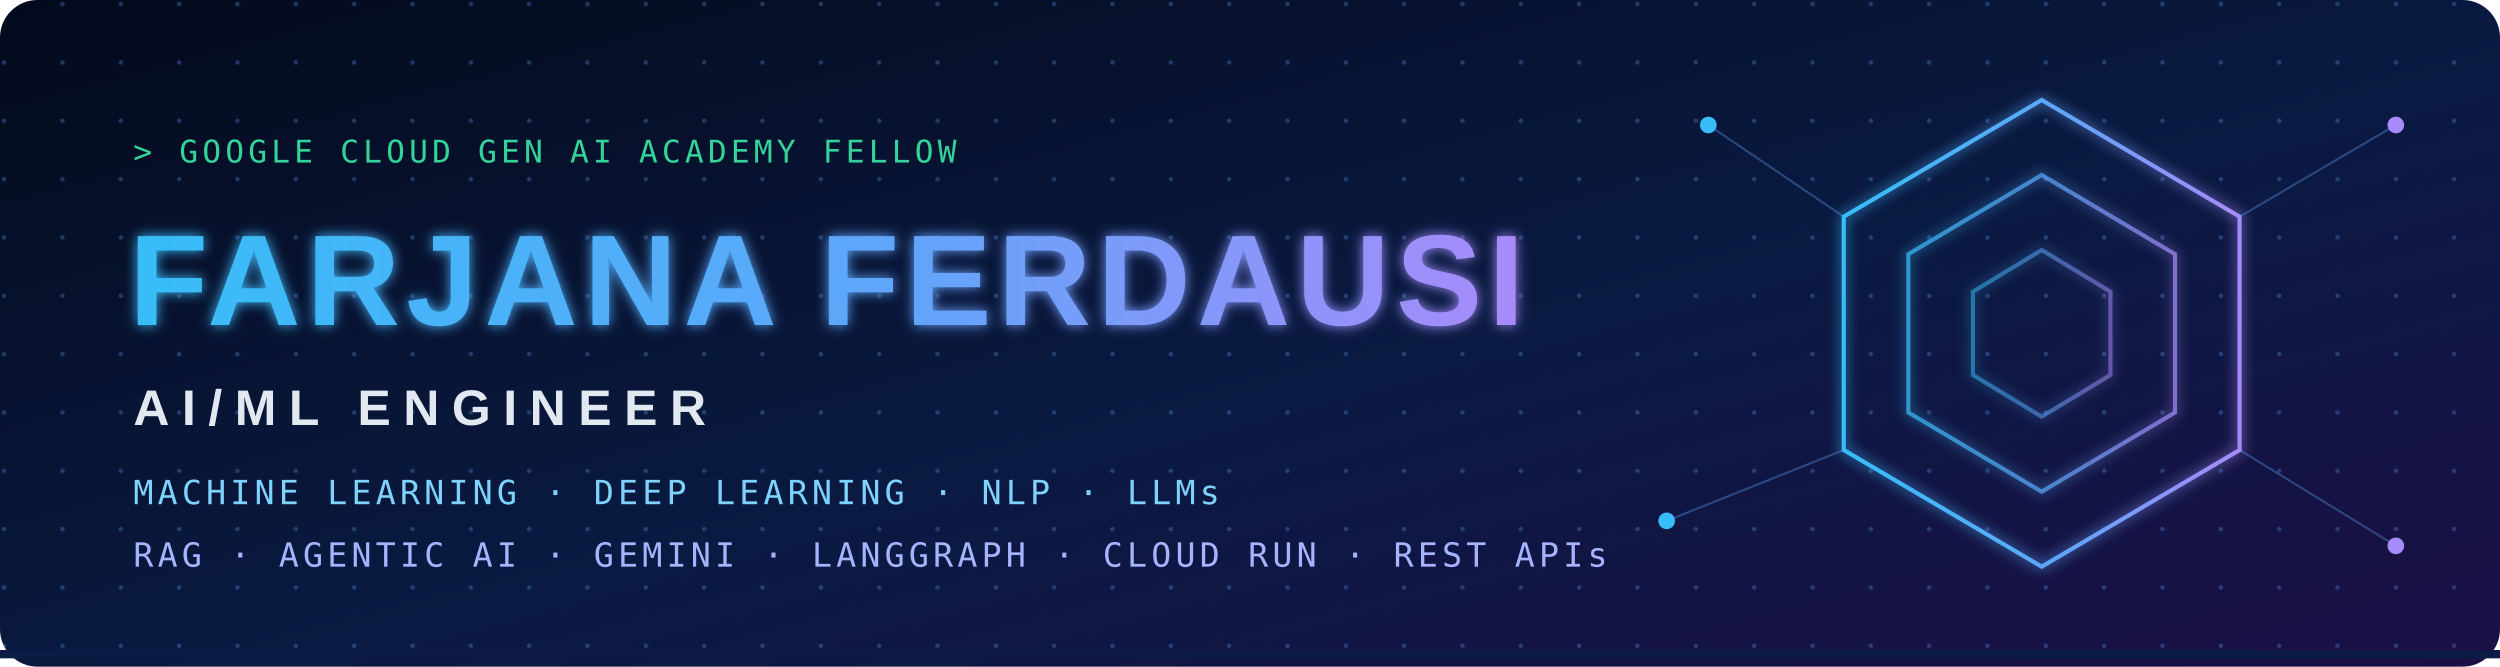
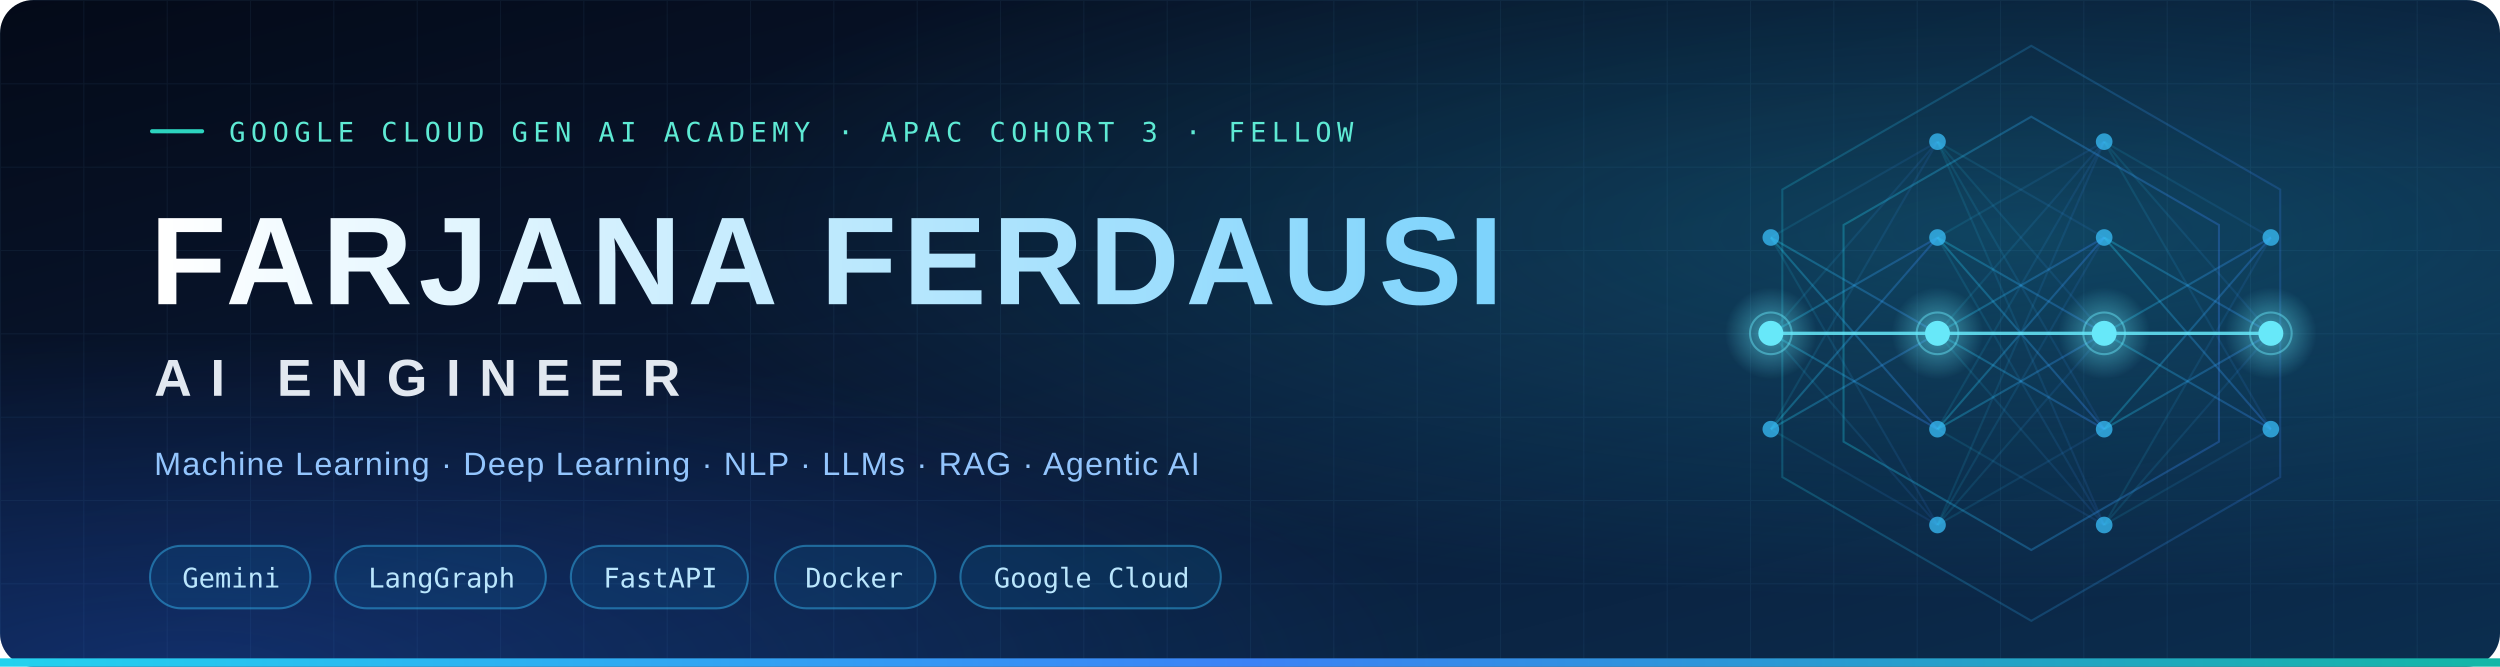
- <svg xmlns="http://www.w3.org/2000/svg" viewBox="0 0 1200 320" width="1200" height="320" role="img" aria-label="Farjana Ferdausi, AI/ML Engineer">
+ <svg xmlns="http://www.w3.org/2000/svg" viewBox="0 0 1200 320" width="1200" height="320" role="img" aria-label="Farjana Ferdausi, AI Engineer">
  <defs>
    <linearGradient id="bg" x1="0" y1="0" x2="1" y2="1">
-       <stop offset="0" stop-color="#040a1c" />
-       <stop offset=".55" stop-color="#0a1a42" />
-       <stop offset="1" stop-color="#1b0f45" />
+       <stop offset="0" stop-color="#040A18" />
+       <stop offset=".55" stop-color="#0A1B38" />
+       <stop offset="1" stop-color="#0B2E4F" />
    </linearGradient>
-     <linearGradient id="neon" x1="0" x2="1">
-       <stop offset="0" stop-color="#38bdf8" />
-       <stop offset=".55" stop-color="#60a5fa" />
-       <stop offset="1" stop-color="#a78bfa" />
+     <radialGradient id="g1" cx="80%" cy="35%" r="55%">
+       <stop offset="0" stop-color="#22D3EE" stop-opacity=".22" />
+       <stop offset="1" stop-color="#22D3EE" stop-opacity="0" />
+     </radialGradient>
+     <radialGradient id="g2" cx="8%" cy="100%" r="50%">
+       <stop offset="0" stop-color="#2563EB" stop-opacity=".28" />
+       <stop offset="1" stop-color="#2563EB" stop-opacity="0" />
+     </radialGradient>
+     <radialGradient id="glow">
+       <stop offset="0" stop-color="#67E8F9" stop-opacity=".55" />
+       <stop offset="1" stop-color="#67E8F9" stop-opacity="0" />
+     </radialGradient>
+     <linearGradient id="nm" x1="0" y1="0" x2="1" y2="0">
+       <stop offset="0" stop-color="#FFFFFF" />
+       <stop offset="1" stop-color="#7DD3FC" />
    </linearGradient>
-     <linearGradient id="beam" x1="0" x2="1">
-       <stop offset="0" stop-color="#38bdf8" stop-opacity="0" />
-       <stop offset=".5" stop-color="#38bdf8" />
-       <stop offset="1" stop-color="#a78bfa" stop-opacity="0" />
+     <linearGradient id="ln" x1="0" y1="0" x2="1" y2="0">
+       <stop offset="0" stop-color="#22D3EE" />
+       <stop offset="1" stop-color="#3B82F6" />
    </linearGradient>
-     <pattern id="dots" width="28" height="28" patternUnits="userSpaceOnUse">
-       <circle cx="2" cy="2" r="1.1" fill="#60a5fa" opacity=".28" />
+     <linearGradient id="bar" x1="0" y1="0" x2="1" y2="0">
+       <stop offset="0" stop-color="#22D3EE" />
+       <stop offset=".5" stop-color="#3B82F6" />
+       <stop offset="1" stop-color="#14B8A6" />
+     </linearGradient>
+     <pattern id="grid" width="40" height="40" patternUnits="userSpaceOnUse">
+       <path d="M40 0H0V40" fill="none" stroke="#7DD3FC" stroke-opacity=".06" />
    </pattern>
-     <filter id="glow" x="-20%" y="-20%" width="140%" height="140%">
-       <feGaussianBlur stdDeviation="3" result="b" />
-       <feMerge>
-         <feMergeNode in="b" />
-         <feMergeNode in="SourceGraphic" />
-       </feMerge>
-     </filter>
  </defs>
-   <rect width="1200" height="320" rx="18" fill="url(#bg)" />
-   <rect width="1200" height="320" rx="18" fill="url(#dots)" />
-   <g fill="none" stroke="url(#neon)" stroke-width="2" filter="url(#glow)">
-     <g>
-       <polygon points="980,48 1075,104 1075,216 980,272 885,216 885,104" />
-       <polygon points="980,84 1044,122 1044,198 980,236 916,198 916,122" opacity=".7" />
-       <polygon points="980,120 1013,140 1013,180 980,200 947,180 947,140" opacity=".5" />
-       <animateTransform attributeName="transform" type="rotate" from="0 980 160" to="360 980 160" dur="48s" repeatCount="indefinite" />
-     </g>
+   <rect width="1200" height="320" rx="16" fill="url(#bg)" />
+   <rect width="1200" height="320" rx="16" fill="url(#grid)" />
+   <rect width="1200" height="320" rx="16" fill="url(#g1)" />
+   <rect width="1200" height="320" rx="16" fill="url(#g2)" />
+   <g fill="none" stroke="url(#ln)">
+     <polygon points="1094.5,229.0 975.0,298.0 855.5,229.0 855.5,91.0 975.0,22.0 1094.5,91.0" stroke-opacity=".22" />
+     <polygon points="1065.1,212.0 975.0,264.0 884.9,212.0 884.9,108.0 975.0,56.0 1065.1,108.0" stroke-opacity=".30" />
  </g>
-   <g stroke="#60a5fa" stroke-opacity=".35" stroke-width="1">
-     <line x1="820" y1="60" x2="885" y2="104" />
-     <line x1="800" y1="250" x2="885" y2="216" />
-     <line x1="1075" y1="104" x2="1150" y2="60" />
-     <line x1="1075" y1="216" x2="1150" y2="262" />
-   </g>
-   <g fill="#38bdf8">
-     <circle cx="820" cy="60" r="4">
-       <animate attributeName="r" values="3;7;3" dur="3s" repeatCount="indefinite" />
-     </circle>
-     <circle cx="800" cy="250" r="4">
-       <animate attributeName="r" values="3;7;3" dur="3.6s" repeatCount="indefinite" />
-     </circle>
-   </g>
-   <g fill="#a78bfa">
-     <circle cx="1150" cy="60" r="4">
-       <animate attributeName="r" values="3;7;3" dur="3.3s" repeatCount="indefinite" />
-     </circle>
-     <circle cx="1150" cy="262" r="4">
-       <animate attributeName="r" values="3;7;3" dur="4s" repeatCount="indefinite" />
-     </circle>
-   </g>
-   <text x="64" y="78" font-family="Consolas,Menlo,monospace" font-size="15" fill="#34d399" letter-spacing="2">&gt; GOOGLE CLOUD GEN AI ACADEMY FELLOW</text>
-   <text x="62" y="156" font-family="'Segoe UI',Arial,sans-serif" font-size="62" font-weight="800" letter-spacing="3" fill="url(#neon)" filter="url(#glow)">FARJANA FERDAUSI</text>
-   <text x="64" y="204" font-family="'Segoe UI',Arial,sans-serif" font-size="24" font-weight="600" letter-spacing="6" fill="#e2e8f0">AI/ML ENGINEER</text>
-   <text x="64" y="242" font-family="Consolas,Menlo,monospace" font-size="16" letter-spacing="2" fill="#7dd3fc">MACHINE LEARNING · DEEP LEARNING · NLP · LLMs</text>
-   <text x="64" y="272" font-family="Consolas,Menlo,monospace" font-size="16" letter-spacing="2" fill="#a5b4fc">RAG · AGENTIC AI · GEMINI · LANGGRAPH · CLOUD RUN · REST APIs</text>
-   <rect x="0" y="312" width="1200" height="4" fill="#0b1b44" />
-   <rect x="-400" y="312" width="400" height="4" fill="url(#beam)">
-     <animate attributeName="x" from="-400" to="1200" dur="5s" repeatCount="indefinite" />
-   </rect>
+   <line x1="850" y1="114" x2="930" y2="68" stroke="url(#ln)" stroke-opacity="0.12" stroke-width="1" />
+   <line x1="850" y1="114" x2="930" y2="114" stroke="url(#ln)" stroke-opacity="0.3" stroke-width="1" />
+   <line x1="850" y1="114" x2="930" y2="160" stroke="url(#ln)" stroke-opacity="0.3" stroke-width="1" />
+   <line x1="850" y1="114" x2="930" y2="206" stroke="url(#ln)" stroke-opacity="0.3" stroke-width="1" />
+   <line x1="850" y1="114" x2="930" y2="252" stroke="url(#ln)" stroke-opacity="0.12" stroke-width="1" />
+   <line x1="850" y1="160" x2="930" y2="68" stroke="url(#ln)" stroke-opacity="0.12" stroke-width="1" />
+   <line x1="850" y1="160" x2="930" y2="114" stroke="url(#ln)" stroke-opacity="0.3" stroke-width="1" />
+   <line x1="850" y1="160" x2="930" y2="160" stroke="url(#ln)" stroke-opacity="0.3" stroke-width="1" />
+   <line x1="850" y1="160" x2="930" y2="206" stroke="url(#ln)" stroke-opacity="0.3" stroke-width="1" />
+   <line x1="850" y1="160" x2="930" y2="252" stroke="url(#ln)" stroke-opacity="0.12" stroke-width="1" />
+   <line x1="850" y1="206" x2="930" y2="68" stroke="url(#ln)" stroke-opacity="0.12" stroke-width="1" />
+   <line x1="850" y1="206" x2="930" y2="114" stroke="url(#ln)" stroke-opacity="0.3" stroke-width="1" />
+   <line x1="850" y1="206" x2="930" y2="160" stroke="url(#ln)" stroke-opacity="0.3" stroke-width="1" />
+   <line x1="850" y1="206" x2="930" y2="206" stroke="url(#ln)" stroke-opacity="0.3" stroke-width="1" />
+   <line x1="850" y1="206" x2="930" y2="252" stroke="url(#ln)" stroke-opacity="0.12" stroke-width="1" />
+   <line x1="930" y1="68" x2="1010" y2="68" stroke="url(#ln)" stroke-opacity="0.12" stroke-width="1" />
+   <line x1="930" y1="68" x2="1010" y2="114" stroke="url(#ln)" stroke-opacity="0.12" stroke-width="1" />
+   <line x1="930" y1="68" x2="1010" y2="160" stroke="url(#ln)" stroke-opacity="0.12" stroke-width="1" />
+   <line x1="930" y1="68" x2="1010" y2="206" stroke="url(#ln)" stroke-opacity="0.12" stroke-width="1" />
+   <line x1="930" y1="68" x2="1010" y2="252" stroke="url(#ln)" stroke-opacity="0.12" stroke-width="1" />
+   <line x1="930" y1="114" x2="1010" y2="68" stroke="url(#ln)" stroke-opacity="0.12" stroke-width="1" />
+   <line x1="930" y1="114" x2="1010" y2="114" stroke="url(#ln)" stroke-opacity="0.3" stroke-width="1" />
+   <line x1="930" y1="114" x2="1010" y2="160" stroke="url(#ln)" stroke-opacity="0.3" stroke-width="1" />
+   <line x1="930" y1="114" x2="1010" y2="206" stroke="url(#ln)" stroke-opacity="0.3" stroke-width="1" />
+   <line x1="930" y1="114" x2="1010" y2="252" stroke="url(#ln)" stroke-opacity="0.12" stroke-width="1" />
+   <line x1="930" y1="160" x2="1010" y2="68" stroke="url(#ln)" stroke-opacity="0.12" stroke-width="1" />
+   <line x1="930" y1="160" x2="1010" y2="114" stroke="url(#ln)" stroke-opacity="0.3" stroke-width="1" />
+   <line x1="930" y1="160" x2="1010" y2="160" stroke="url(#ln)" stroke-opacity="0.3" stroke-width="1" />
+   <line x1="930" y1="160" x2="1010" y2="206" stroke="url(#ln)" stroke-opacity="0.3" stroke-width="1" />
+   <line x1="930" y1="160" x2="1010" y2="252" stroke="url(#ln)" stroke-opacity="0.12" stroke-width="1" />
+   <line x1="930" y1="206" x2="1010" y2="68" stroke="url(#ln)" stroke-opacity="0.12" stroke-width="1" />
+   <line x1="930" y1="206" x2="1010" y2="114" stroke="url(#ln)" stroke-opacity="0.3" stroke-width="1" />
+   <line x1="930" y1="206" x2="1010" y2="160" stroke="url(#ln)" stroke-opacity="0.3" stroke-width="1" />
+   <line x1="930" y1="206" x2="1010" y2="206" stroke="url(#ln)" stroke-opacity="0.3" stroke-width="1" />
+   <line x1="930" y1="206" x2="1010" y2="252" stroke="url(#ln)" stroke-opacity="0.12" stroke-width="1" />
+   <line x1="930" y1="252" x2="1010" y2="68" stroke="url(#ln)" stroke-opacity="0.12" stroke-width="1" />
+   <line x1="930" y1="252" x2="1010" y2="114" stroke="url(#ln)" stroke-opacity="0.12" stroke-width="1" />
+   <line x1="930" y1="252" x2="1010" y2="160" stroke="url(#ln)" stroke-opacity="0.12" stroke-width="1" />
+   <line x1="930" y1="252" x2="1010" y2="206" stroke="url(#ln)" stroke-opacity="0.12" stroke-width="1" />
+   <line x1="930" y1="252" x2="1010" y2="252" stroke="url(#ln)" stroke-opacity="0.12" stroke-width="1" />
+   <line x1="1010" y1="68" x2="1090" y2="114" stroke="url(#ln)" stroke-opacity="0.12" stroke-width="1" />
+   <line x1="1010" y1="68" x2="1090" y2="160" stroke="url(#ln)" stroke-opacity="0.12" stroke-width="1" />
+   <line x1="1010" y1="68" x2="1090" y2="206" stroke="url(#ln)" stroke-opacity="0.12" stroke-width="1" />
+   <line x1="1010" y1="114" x2="1090" y2="114" stroke="url(#ln)" stroke-opacity="0.3" stroke-width="1" />
+   <line x1="1010" y1="114" x2="1090" y2="160" stroke="url(#ln)" stroke-opacity="0.3" stroke-width="1" />
+   <line x1="1010" y1="114" x2="1090" y2="206" stroke="url(#ln)" stroke-opacity="0.3" stroke-width="1" />
+   <line x1="1010" y1="160" x2="1090" y2="114" stroke="url(#ln)" stroke-opacity="0.3" stroke-width="1" />
+   <line x1="1010" y1="160" x2="1090" y2="160" stroke="url(#ln)" stroke-opacity="0.3" stroke-width="1" />
+   <line x1="1010" y1="160" x2="1090" y2="206" stroke="url(#ln)" stroke-opacity="0.3" stroke-width="1" />
+   <line x1="1010" y1="206" x2="1090" y2="114" stroke="url(#ln)" stroke-opacity="0.3" stroke-width="1" />
+   <line x1="1010" y1="206" x2="1090" y2="160" stroke="url(#ln)" stroke-opacity="0.3" stroke-width="1" />
+   <line x1="1010" y1="206" x2="1090" y2="206" stroke="url(#ln)" stroke-opacity="0.3" stroke-width="1" />
+   <line x1="1010" y1="252" x2="1090" y2="114" stroke="url(#ln)" stroke-opacity="0.12" stroke-width="1" />
+   <line x1="1010" y1="252" x2="1090" y2="160" stroke="url(#ln)" stroke-opacity="0.12" stroke-width="1" />
+   <line x1="1010" y1="252" x2="1090" y2="206" stroke="url(#ln)" stroke-opacity="0.12" stroke-width="1" />
+   <path d="M850,160 L930,160 L1010,160 L1090,160" fill="none" stroke="#67E8F9" stroke-opacity=".85" stroke-width="1.6" />
+   <circle cx="850" cy="114" r="4" fill="#38BDF8" fill-opacity="0.75" />
+   <circle cx="850" cy="160" r="22" fill="url(#glow)" />
+   <circle cx="850" cy="160" r="6" fill="#67E8F9" fill-opacity="1" />
+   <circle cx="850" cy="160" r="10" fill="none" stroke="#67E8F9" stroke-opacity=".45" />
+   <circle cx="850" cy="206" r="4" fill="#38BDF8" fill-opacity="0.75" />
+   <circle cx="930" cy="68" r="4" fill="#38BDF8" fill-opacity="0.75" />
+   <circle cx="930" cy="114" r="4" fill="#38BDF8" fill-opacity="0.75" />
+   <circle cx="930" cy="160" r="22" fill="url(#glow)" />
+   <circle cx="930" cy="160" r="6" fill="#67E8F9" fill-opacity="1" />
+   <circle cx="930" cy="160" r="10" fill="none" stroke="#67E8F9" stroke-opacity=".45" />
+   <circle cx="930" cy="206" r="4" fill="#38BDF8" fill-opacity="0.75" />
+   <circle cx="930" cy="252" r="4" fill="#38BDF8" fill-opacity="0.75" />
+   <circle cx="1010" cy="68" r="4" fill="#38BDF8" fill-opacity="0.75" />
+   <circle cx="1010" cy="114" r="4" fill="#38BDF8" fill-opacity="0.75" />
+   <circle cx="1010" cy="160" r="22" fill="url(#glow)" />
+   <circle cx="1010" cy="160" r="6" fill="#67E8F9" fill-opacity="1" />
+   <circle cx="1010" cy="160" r="10" fill="none" stroke="#67E8F9" stroke-opacity=".45" />
+   <circle cx="1010" cy="206" r="4" fill="#38BDF8" fill-opacity="0.75" />
+   <circle cx="1010" cy="252" r="4" fill="#38BDF8" fill-opacity="0.75" />
+   <circle cx="1090" cy="114" r="4" fill="#38BDF8" fill-opacity="0.75" />
+   <circle cx="1090" cy="160" r="22" fill="url(#glow)" />
+   <circle cx="1090" cy="160" r="6" fill="#67E8F9" fill-opacity="1" />
+   <circle cx="1090" cy="160" r="10" fill="none" stroke="#67E8F9" stroke-opacity=".45" />
+   <circle cx="1090" cy="206" r="4" fill="#38BDF8" fill-opacity="0.75" />
+   <rect x="72" y="62" width="26" height="2" rx="1" fill="#2DD4BF" />
+   <text x="110" y="68" font-family="SFMono-Regular,Consolas,Menlo,monospace" font-size="13" letter-spacing="2.6" fill="#5EEAD4">GOOGLE CLOUD GEN AI ACADEMY  ·  APAC COHORT 3  ·  FELLOW</text>
+   <text x="72" y="146" font-family="Segoe UI,Helvetica Neue,Arial,sans-serif" font-size="60" font-weight="700" letter-spacing="3" fill="url(#nm)">FARJANA FERDAUSI</text>
+   <text x="74" y="190" font-family="Segoe UI,Helvetica Neue,Arial,sans-serif" font-size="25" font-weight="600" letter-spacing="9" fill="#E2E8F0">AI ENGINEER</text>
+   <text x="74" y="228" font-family="Segoe UI,Helvetica Neue,Arial,sans-serif" font-size="15.5" letter-spacing=".6" fill="#93C5FD">Machine Learning  ·  Deep Learning  ·  NLP  ·  LLMs  ·  RAG  ·  Agentic AI</text>
+   <rect x="72" y="262" width="77" height="30" rx="15" fill="#0EA5E9" fill-opacity=".10" stroke="#38BDF8" stroke-opacity=".45" />
+   <text x="111" y="282" text-anchor="middle" font-family="SFMono-Regular,Consolas,Menlo,monospace" font-size="13" fill="#BAE6FD">Gemini</text>
+   <rect x="161" y="262" width="101" height="30" rx="15" fill="#0EA5E9" fill-opacity=".10" stroke="#38BDF8" stroke-opacity=".45" />
+   <text x="212" y="282" text-anchor="middle" font-family="SFMono-Regular,Consolas,Menlo,monospace" font-size="13" fill="#BAE6FD">LangGraph</text>
+   <rect x="274" y="262" width="85" height="30" rx="15" fill="#0EA5E9" fill-opacity=".10" stroke="#38BDF8" stroke-opacity=".45" />
+   <text x="317" y="282" text-anchor="middle" font-family="SFMono-Regular,Consolas,Menlo,monospace" font-size="13" fill="#BAE6FD">FastAPI</text>
+   <rect x="372" y="262" width="77" height="30" rx="15" fill="#0EA5E9" fill-opacity=".10" stroke="#38BDF8" stroke-opacity=".45" />
+   <text x="410" y="282" text-anchor="middle" font-family="SFMono-Regular,Consolas,Menlo,monospace" font-size="13" fill="#BAE6FD">Docker</text>
+   <rect x="461" y="262" width="125" height="30" rx="15" fill="#0EA5E9" fill-opacity=".10" stroke="#38BDF8" stroke-opacity=".45" />
+   <text x="524" y="282" text-anchor="middle" font-family="SFMono-Regular,Consolas,Menlo,monospace" font-size="13" fill="#BAE6FD">Google Cloud</text>
+   <rect x="0" y="316" width="1200" height="4" fill="url(#bar)" />
</svg>
